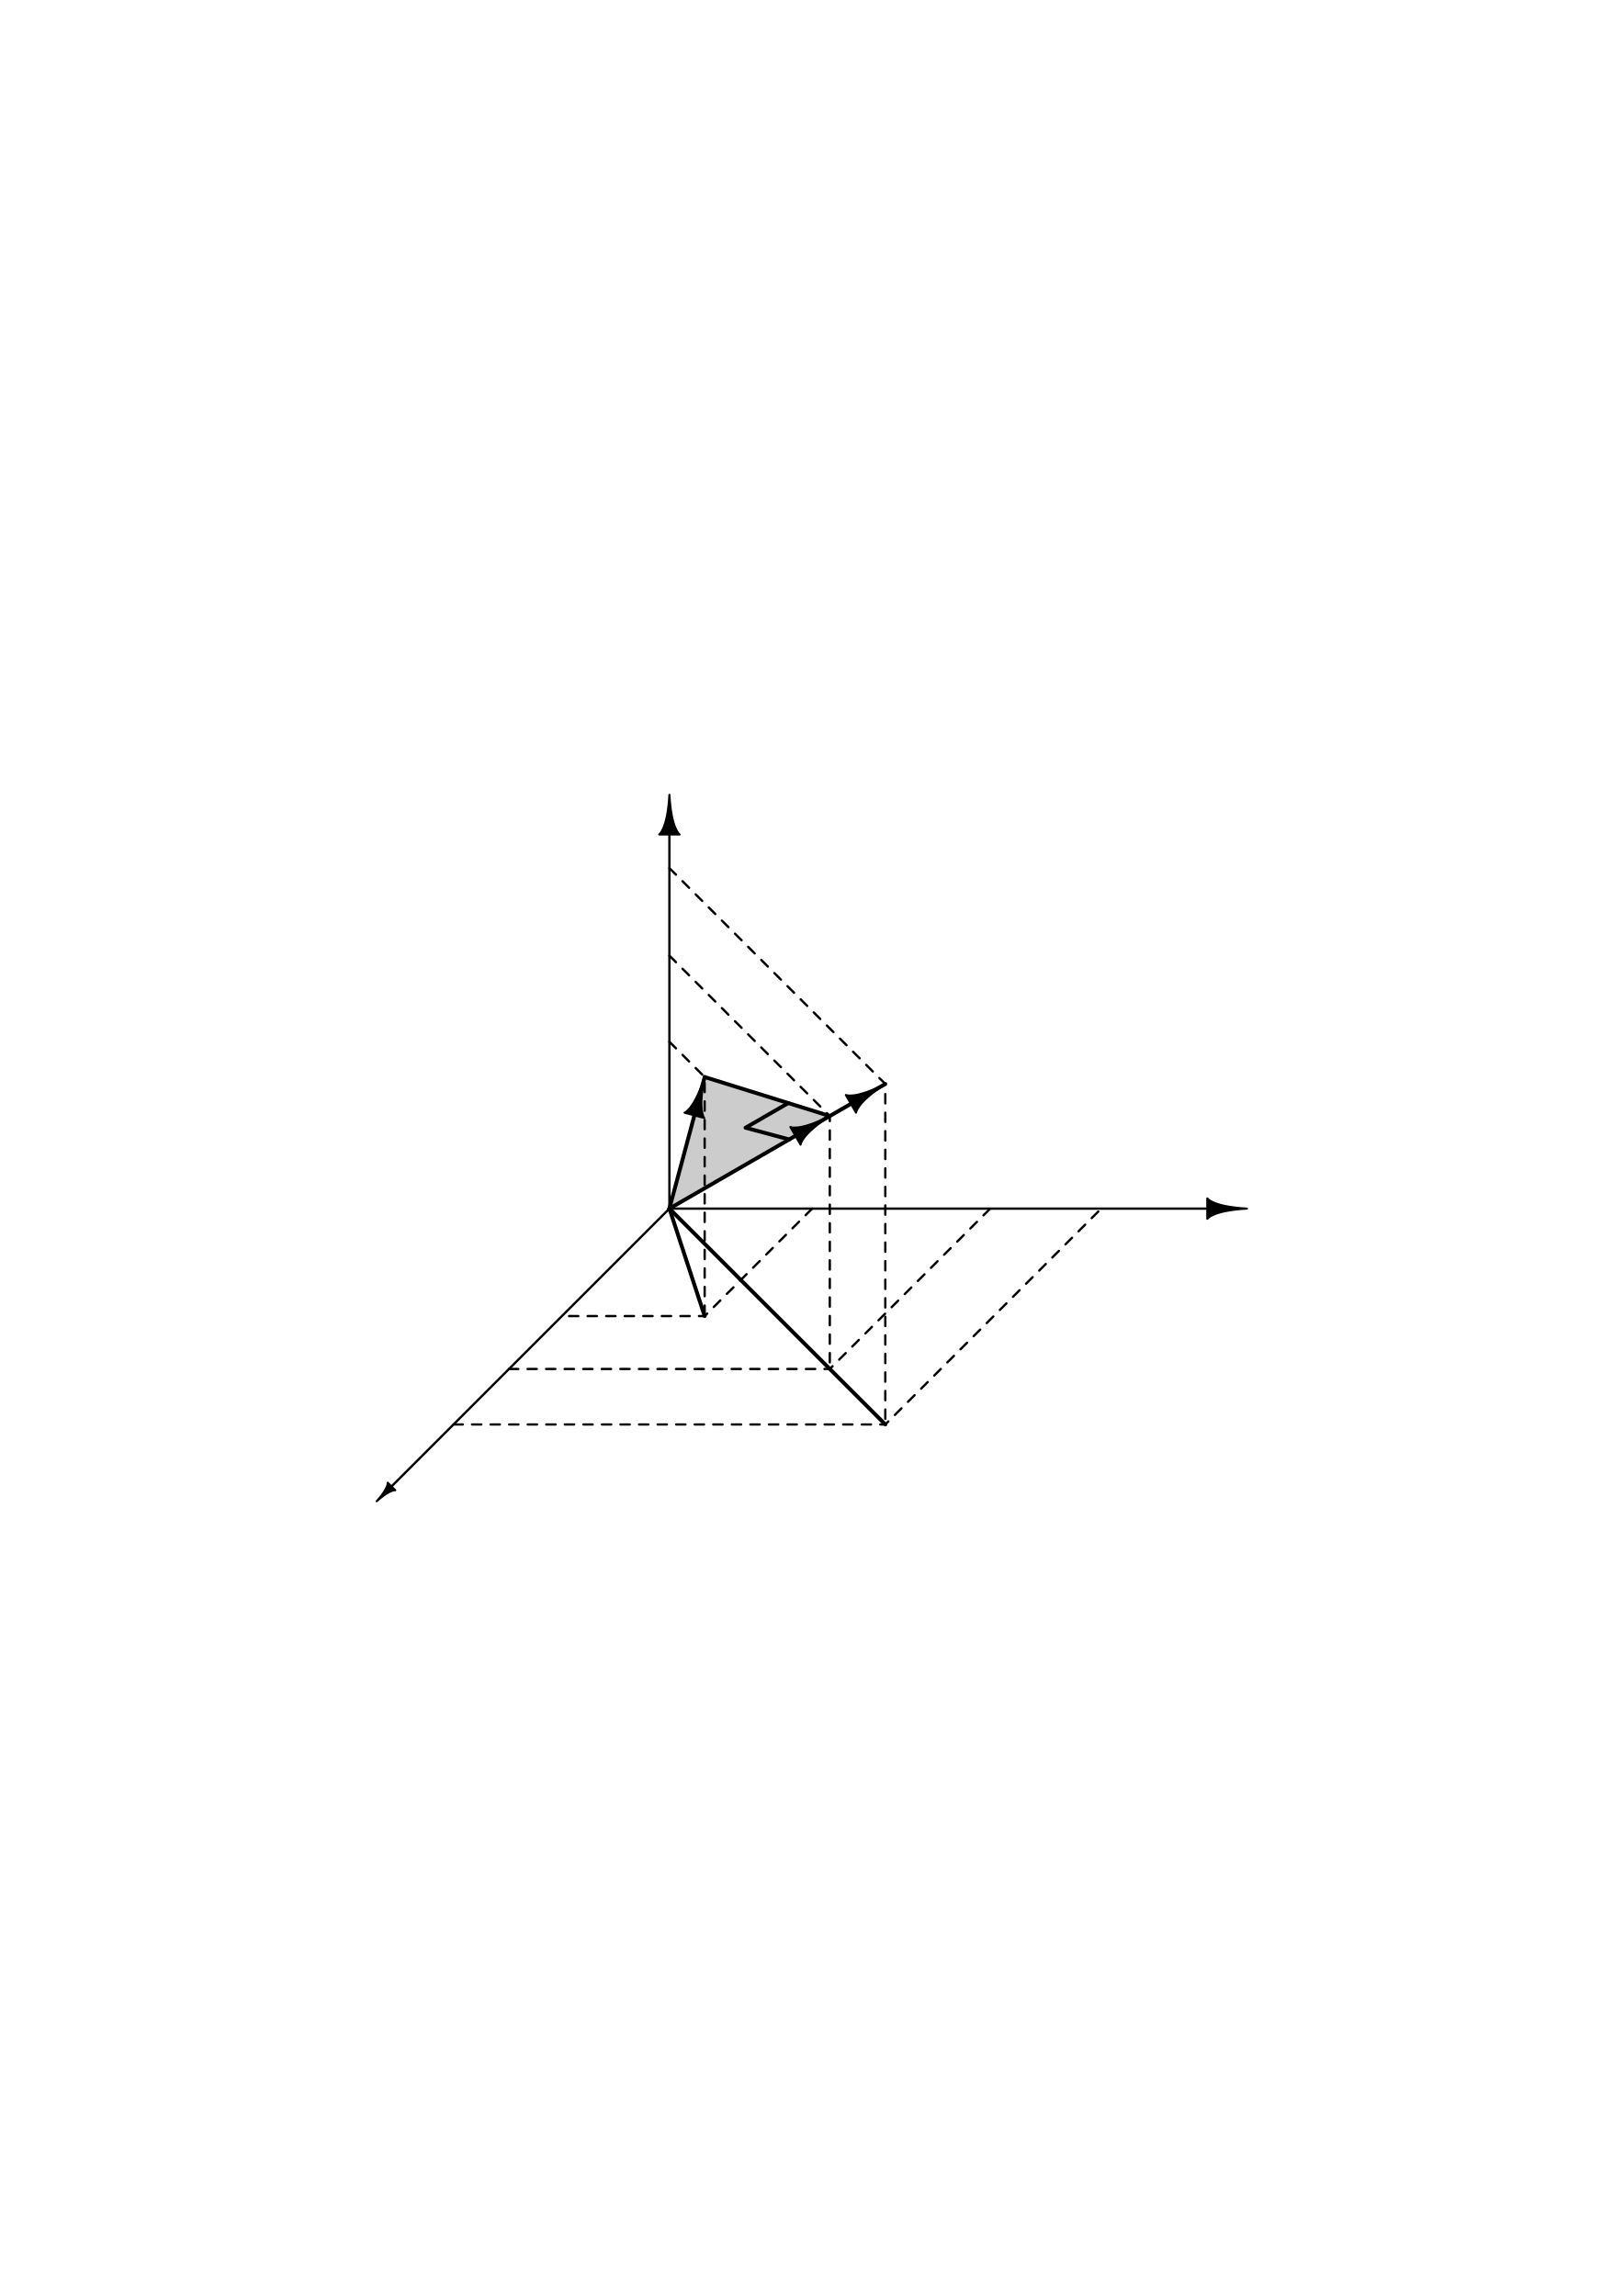
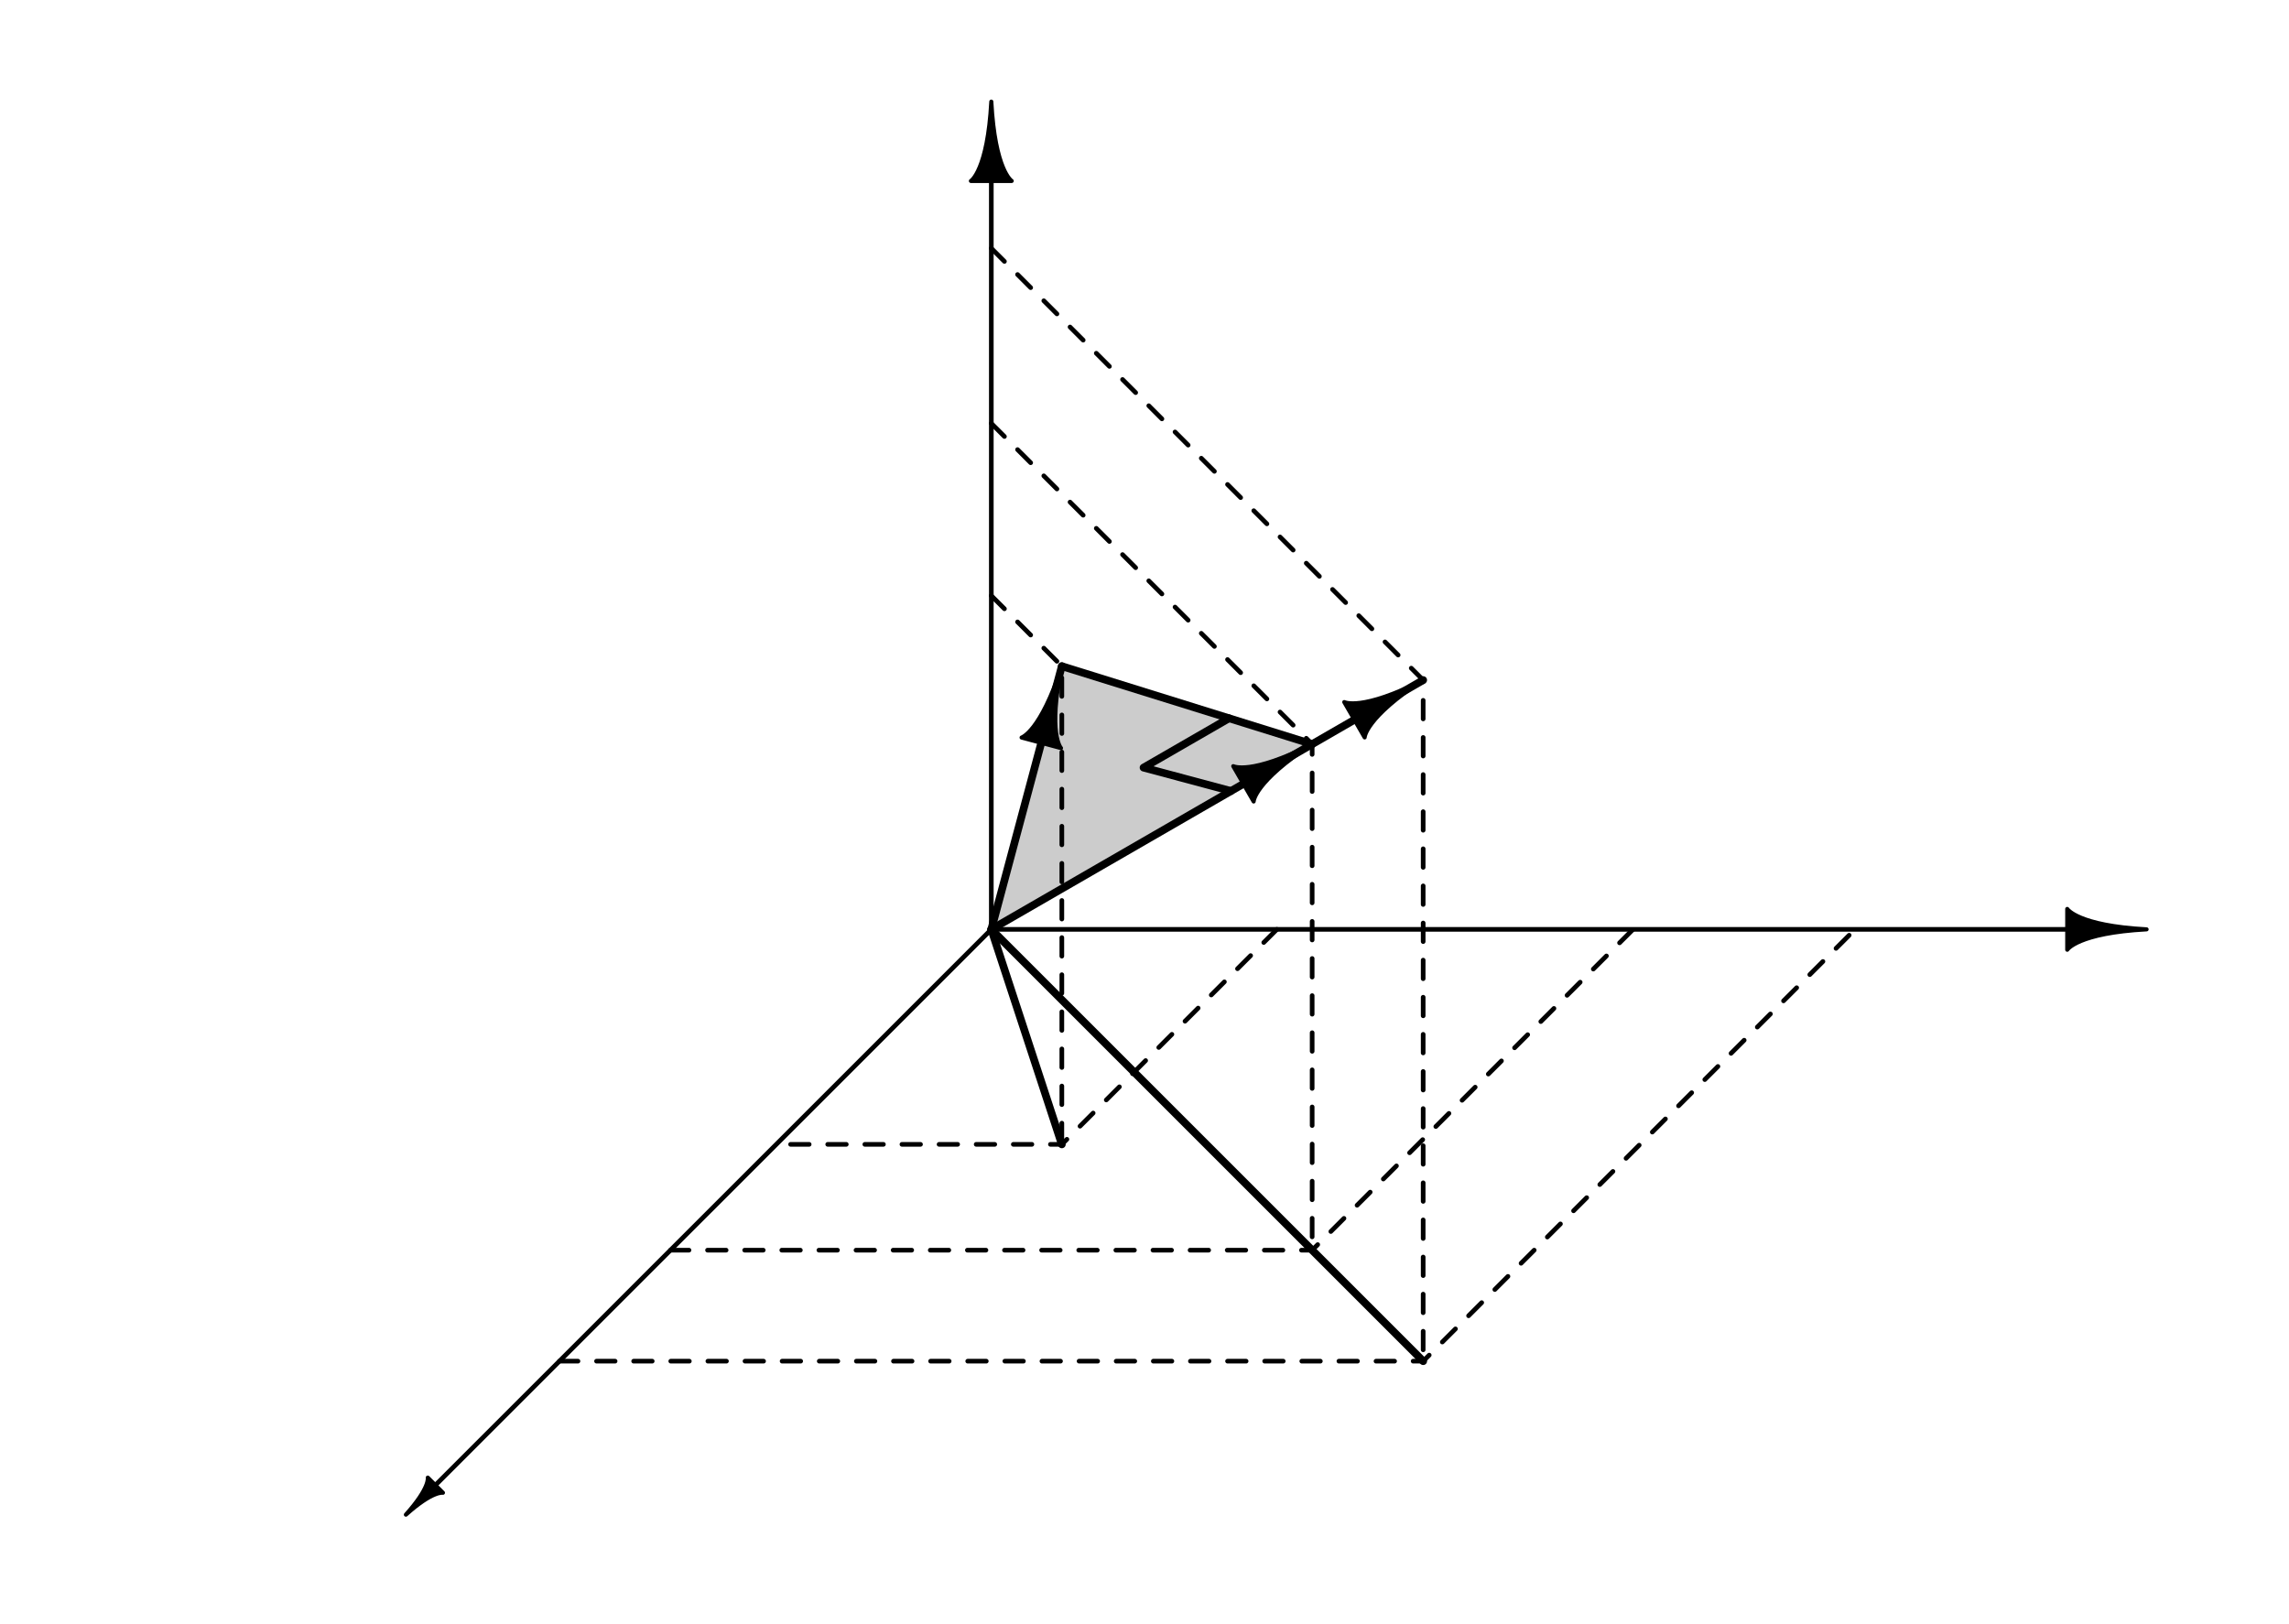
- <svg xmlns="http://www.w3.org/2000/svg" width="210mm" height="297mm" viewBox="0 0 210 297" version="1.1" id="svg13439">
+ <svg xmlns="http://www.w3.org/2000/svg" width="148mm" height="105mm" viewBox="0 0 148 105" version="1.1" id="svg13439">
  <defs id="defs13436" />
  <g id="layer1">
-     <path id="path872-19-8-7" d="m 89.81,144.275 -1.274,-0.341 c 0,0 1.216,-0.369 2.601,-4.614 -0.922,4.369 -0.054,5.297 -0.054,5.297 z" style="fill:#000000;fill-opacity:1;stroke:#000000;stroke-width:0.265;stroke-linecap:round;stroke-linejoin:round;stroke-miterlimit:4;stroke-dasharray:none;stroke-opacity:1" />
-     <path id="path872-19-8-5" d="m 110.057,142.783 -0.659,-1.142 c 0,0 1.121,0.599 5.102,-1.423 -3.742,2.437 -3.784,3.707 -3.784,3.707 z" style="fill:#000000;fill-opacity:1;stroke:#000000;stroke-width:0.265;stroke-linecap:round;stroke-linejoin:round;stroke-miterlimit:4;stroke-dasharray:none;stroke-opacity:1" />
-     <path style="fill:none;stroke:#000000;stroke-width:0.3;stroke-linecap:round;stroke-linejoin:round;stroke-miterlimit:4;stroke-dasharray:none;stroke-dashoffset:0;stroke-opacity:1" d="m 86.577,107.942 v 48.397" id="path997-8-9-6" />
-     <path style="fill:none;stroke:#000000;stroke-width:0.3;stroke-linecap:round;stroke-linejoin:round;stroke-miterlimit:4;stroke-dasharray:none;stroke-dashoffset:0;stroke-opacity:1" d="m 156.144,156.338 -69.567,0.001" id="path1526-3" />
-     <path id="path1905-9-1-9" d="m 156.144,156.338 v -1.319 c 0,0 0.671,1.079 5.13,1.319 -4.459,0.24 -5.13,1.319 -5.13,1.319 z" style="fill:#000000;fill-opacity:1;stroke:#000000;stroke-width:0.265;stroke-linecap:round;stroke-linejoin:round;stroke-miterlimit:4;stroke-dasharray:none;stroke-opacity:1" />
-     <g id="g3797" transform="matrix(0.5072713,-0.1359229,0.1359229,0.5072713,-835.7853,497.5497)" style="stroke-width:1.904">
+     <path id="path872-19-8-7" d="m 67.328,48.036 -1.274,-0.341 c 0,0 1.216,-0.369 2.601,-4.614 -0.922,4.369 -0.054,5.297 -0.054,5.297 z" style="fill:#000000;fill-opacity:1;stroke:#000000;stroke-width:0.265;stroke-linecap:round;stroke-linejoin:round;stroke-miterlimit:4;stroke-dasharray:none;stroke-opacity:1" />
+     <path id="path872-19-8-5" d="m 87.575,46.544 -0.659,-1.142 c 0,0 1.121,0.599 5.102,-1.423 -3.742,2.437 -3.784,3.707 -3.784,3.707 z" style="fill:#000000;fill-opacity:1;stroke:#000000;stroke-width:0.265;stroke-linecap:round;stroke-linejoin:round;stroke-miterlimit:4;stroke-dasharray:none;stroke-opacity:1" />
+     <path style="fill:none;stroke:#000000;stroke-width:0.3;stroke-linecap:round;stroke-linejoin:round;stroke-miterlimit:4;stroke-dasharray:none;stroke-dashoffset:0;stroke-opacity:1" d="m 64.095,11.702 v 48.397" id="path997-8-9-6" />
+     <path style="fill:none;stroke:#000000;stroke-width:0.3;stroke-linecap:round;stroke-linejoin:round;stroke-miterlimit:4;stroke-dasharray:none;stroke-dashoffset:0;stroke-opacity:1" d="m 133.662,60.099 -69.567,10e-4" id="path1526-3" />
+     <path id="path1905-9-1-9" d="m 133.662,60.099 v -1.319 c 0,0 0.671,1.079 5.13,1.319 -4.459,0.24 -5.13,1.319 -5.13,1.319 z" style="fill:#000000;fill-opacity:1;stroke:#000000;stroke-width:0.265;stroke-linecap:round;stroke-linejoin:round;stroke-miterlimit:4;stroke-dasharray:none;stroke-opacity:1" />
+     <g id="g3797" transform="matrix(0.5072713,-0.1359229,0.1359229,0.5072713,-858.2673,401.3106)" style="stroke-width:1.904">
      <path style="fill:none;stroke:#000000;stroke-width:0.571;stroke-linecap:round;stroke-linejoin:round;stroke-miterlimit:4;stroke-dasharray:none;stroke-dashoffset:0;stroke-opacity:1" d="m 1864.641,-173.01 -83.83,48.397" id="path1528-9" />
      <path id="path1907-9-5-3" d="m 1780.811,-124.614 0.659,1.142 c 0,0 -1.121,-0.599 -5.102,1.423 3.742,-2.437 3.784,-3.707 3.784,-3.707 z" style="fill:#000000;fill-opacity:1;stroke:#000000;stroke-width:0.505;stroke-linecap:round;stroke-linejoin:round;stroke-miterlimit:4;stroke-dasharray:none;stroke-opacity:1" />
    </g>
-     <path id="path1903-1-7-1" d="m 86.577,107.942 h -1.319 c 0,0 1.079,-0.671 1.319,-5.13 0.24,4.459 1.319,5.13 1.319,5.13 z" style="fill:#000000;fill-opacity:1;stroke:#000000;stroke-width:0.265;stroke-linecap:round;stroke-linejoin:round;stroke-miterlimit:4;stroke-dasharray:none;stroke-opacity:1" />
-     <path style="font-variation-settings:normal;vector-effect:none;fill:none;fill-opacity:1;stroke:#000000;stroke-width:0.5;stroke-linecap:round;stroke-linejoin:round;stroke-miterlimit:4;stroke-dasharray:none;stroke-dashoffset:0;stroke-opacity:1;-inkscape-stroke:none;stop-color:#000000" d="m 86.577,156.339 27.924,27.924" id="path6650" />
-     <path style="font-variation-settings:normal;vector-effect:none;fill:none;fill-opacity:1;stroke:#000000;stroke-width:0.5;stroke-linecap:round;stroke-linejoin:round;stroke-miterlimit:4;stroke-dasharray:none;stroke-dashoffset:0;stroke-opacity:1;-inkscape-stroke:none;stop-color:#000000" d="M 86.577,156.339 114.5,140.218" id="path6652" />
-     <path style="font-variation-settings:normal;fill:none;fill-opacity:1;stroke:#000000;stroke-width:0.3;stroke-linecap:round;stroke-linejoin:round;stroke-miterlimit:4;stroke-dasharray:1.2, 1.2;stroke-dashoffset:0;stroke-opacity:1;stop-color:#000000" d="m 86.577,112.295 27.923,27.923 v 44.045" id="path6654" />
-     <path style="font-variation-settings:normal;fill:none;fill-opacity:1;stroke:#000000;stroke-width:0.3;stroke-linecap:round;stroke-linejoin:round;stroke-miterlimit:4;stroke-dasharray:1.2, 1.2;stroke-dashoffset:0;stroke-opacity:1;stop-color:#000000" d="m 58.652,184.263 h 55.848 l 27.924,-27.924" id="path6656" />
-     <path style="font-variation-settings:normal;fill:none;fill-opacity:1;stroke:#000000;stroke-width:0.3;stroke-linecap:round;stroke-linejoin:round;stroke-miterlimit:4;stroke-dasharray:1.2, 1.2;stroke-dashoffset:0;stroke-opacity:1;stop-color:#000000" d="m 86.577,123.617 20.745,20.745 v 32.723" id="path3759" />
-     <path style="font-variation-settings:normal;fill:none;fill-opacity:1;stroke:#000000;stroke-width:0.3;stroke-linecap:round;stroke-linejoin:round;stroke-miterlimit:4;stroke-dasharray:1.2, 1.2;stroke-dashoffset:0;stroke-opacity:1;stop-color:#000000" d="m 65.83,177.085 h 41.492 l 20.746,-20.746" id="path3761" />
-     <path style="font-variation-settings:normal;vector-effect:none;fill:none;fill-opacity:1;stroke:#000000;stroke-width:0.5;stroke-linecap:round;stroke-linejoin:round;stroke-miterlimit:4;stroke-dasharray:none;stroke-dashoffset:0;stroke-opacity:1;-inkscape-stroke:none;stop-color:#000000" d="m 86.577,156.339 4.56,-17.02" id="path3648" />
-     <path style="font-variation-settings:normal;fill:none;fill-opacity:1;stroke:#000000;stroke-width:0.3;stroke-linecap:round;stroke-linejoin:round;stroke-miterlimit:4;stroke-dasharray:1.2, 1.2;stroke-dashoffset:0;stroke-opacity:1;stop-color:#000000" d="m 86.577,134.76 4.56,4.56 v 30.923" id="path3650" />
-     <path style="font-variation-settings:normal;fill:none;fill-opacity:1;stroke:#000000;stroke-width:0.3;stroke-linecap:round;stroke-linejoin:round;stroke-miterlimit:4;stroke-dasharray:1.2, 1.2;stroke-dashoffset:0;stroke-opacity:1;stop-color:#000000" d="m 105.041,156.339 -13.903,13.903 h -18.464" id="path3653" />
-     <path style="font-variation-settings:normal;vector-effect:none;fill:none;fill-opacity:1;stroke:#000000;stroke-width:0.5;stroke-linecap:round;stroke-linejoin:round;stroke-miterlimit:4;stroke-dasharray:none;stroke-dashoffset:0;stroke-opacity:1;-inkscape-stroke:none;stop-color:#000000" d="m 91.137,139.32 16.185,5.042" id="path3655" />
-     <path style="font-variation-settings:normal;vector-effect:none;fill:none;fill-opacity:1;stroke:#000000;stroke-width:0.5;stroke-linecap:round;stroke-linejoin:round;stroke-miterlimit:4;stroke-dasharray:none;stroke-dashoffset:0;stroke-opacity:1;-inkscape-stroke:none;stop-color:#000000" d="m 91.137,170.243 -4.56,-13.903" id="path6608" />
-     <path id="path9728" d="m 102.88,146.927 -0.659,-1.142 c 0,0 1.121,0.599 5.102,-1.423 -3.742,2.437 -3.784,3.707 -3.784,3.707 z" style="fill:#000000;fill-opacity:1;stroke:#000000;stroke-width:0.265;stroke-linecap:round;stroke-linejoin:round;stroke-miterlimit:4;stroke-dasharray:none;stroke-opacity:1" />
-     <path style="font-variation-settings:normal;vector-effect:none;fill:none;fill-opacity:1;stroke:#000000;stroke-width:0.5;stroke-linecap:round;stroke-linejoin:round;stroke-miterlimit:4;stroke-dasharray:none;stroke-dashoffset:0;stroke-opacity:1;-inkscape-stroke:none;stop-color:#000000" d="m 101.948,142.688 -5.527,3.191 5.652,1.514" id="path17499" />
-     <path style="font-variation-settings:normal;vector-effect:none;fill:#000000;fill-opacity:0.2;stroke:none;stroke-width:0.5;stroke-linecap:round;stroke-linejoin:round;stroke-miterlimit:4;stroke-dasharray:none;stroke-dashoffset:0;stroke-opacity:1;-inkscape-stroke:none;stop-color:#000000" d="m 91.137,139.32 16.185,5.042 -20.746,11.978 z" id="path17614" />
-     <flowRoot xml:space="preserve" id="flowRoot1027-6-5-1-5-15-37" style="font-style:normal;font-variant:normal;font-weight:normal;font-stretch:normal;font-size:26.667px;line-height:1.25;font-family:'Math Symbols';-inkscape-font-specification:'Math Symbols';letter-spacing:0px;word-spacing:0px;fill:#000000;fill-opacity:1;stroke:none" transform="matrix(0.2645833,0,0,0.2645833,35.18785,25.19689)">
+     <path id="path1903-1-7-1" d="m 64.095,11.702 h -1.319 c 0,0 1.079,-0.671 1.319,-5.13 0.24,4.459 1.319,5.13 1.319,5.13 z" style="fill:#000000;fill-opacity:1;stroke:#000000;stroke-width:0.265;stroke-linecap:round;stroke-linejoin:round;stroke-miterlimit:4;stroke-dasharray:none;stroke-opacity:1" />
+     <path style="font-variation-settings:normal;vector-effect:none;fill:none;fill-opacity:1;stroke:#000000;stroke-width:0.5;stroke-linecap:round;stroke-linejoin:round;stroke-miterlimit:4;stroke-dasharray:none;stroke-dashoffset:0;stroke-opacity:1;-inkscape-stroke:none;stop-color:#000000" d="m 64.095,60.1 27.924,27.924" id="path6650" />
+     <path style="font-variation-settings:normal;vector-effect:none;fill:none;fill-opacity:1;stroke:#000000;stroke-width:0.5;stroke-linecap:round;stroke-linejoin:round;stroke-miterlimit:4;stroke-dasharray:none;stroke-dashoffset:0;stroke-opacity:1;-inkscape-stroke:none;stop-color:#000000" d="M 64.095,60.1 92.018,43.979" id="path6652" />
+     <path style="font-variation-settings:normal;fill:none;fill-opacity:1;stroke:#000000;stroke-width:0.3;stroke-linecap:round;stroke-linejoin:round;stroke-miterlimit:4;stroke-dasharray:1.2, 1.2;stroke-dashoffset:0;stroke-opacity:1;stop-color:#000000" d="m 64.095,16.056 27.923,27.923 v 44.045" id="path6654" />
+     <path style="font-variation-settings:normal;fill:none;fill-opacity:1;stroke:#000000;stroke-width:0.3;stroke-linecap:round;stroke-linejoin:round;stroke-miterlimit:4;stroke-dasharray:1.2, 1.2;stroke-dashoffset:0;stroke-opacity:1;stop-color:#000000" d="m 36.17,88.024 h 55.848 l 27.924,-27.924" id="path6656" />
+     <path style="font-variation-settings:normal;fill:none;fill-opacity:1;stroke:#000000;stroke-width:0.3;stroke-linecap:round;stroke-linejoin:round;stroke-miterlimit:4;stroke-dasharray:1.2, 1.2;stroke-dashoffset:0;stroke-opacity:1;stop-color:#000000" d="m 64.095,27.378 20.745,20.745 v 32.723" id="path3759" />
+     <path style="font-variation-settings:normal;fill:none;fill-opacity:1;stroke:#000000;stroke-width:0.3;stroke-linecap:round;stroke-linejoin:round;stroke-miterlimit:4;stroke-dasharray:1.2, 1.2;stroke-dashoffset:0;stroke-opacity:1;stop-color:#000000" d="m 43.348,80.846 h 41.492 l 20.746,-20.746" id="path3761" />
+     <path style="font-variation-settings:normal;vector-effect:none;fill:none;fill-opacity:1;stroke:#000000;stroke-width:0.5;stroke-linecap:round;stroke-linejoin:round;stroke-miterlimit:4;stroke-dasharray:none;stroke-dashoffset:0;stroke-opacity:1;-inkscape-stroke:none;stop-color:#000000" d="m 64.095,60.1 4.56,-17.02" id="path3648" />
+     <path style="font-variation-settings:normal;fill:none;fill-opacity:1;stroke:#000000;stroke-width:0.3;stroke-linecap:round;stroke-linejoin:round;stroke-miterlimit:4;stroke-dasharray:1.2, 1.2;stroke-dashoffset:0;stroke-opacity:1;stop-color:#000000" d="m 64.095,38.521 4.56,4.56 v 30.923" id="path3650" />
+     <path style="font-variation-settings:normal;fill:none;fill-opacity:1;stroke:#000000;stroke-width:0.3;stroke-linecap:round;stroke-linejoin:round;stroke-miterlimit:4;stroke-dasharray:1.2, 1.2;stroke-dashoffset:0;stroke-opacity:1;stop-color:#000000" d="m 82.559,60.1 -13.903,13.903 h -18.464" id="path3653" />
+     <path style="font-variation-settings:normal;vector-effect:none;fill:none;fill-opacity:1;stroke:#000000;stroke-width:0.5;stroke-linecap:round;stroke-linejoin:round;stroke-miterlimit:4;stroke-dasharray:none;stroke-dashoffset:0;stroke-opacity:1;-inkscape-stroke:none;stop-color:#000000" d="m 68.655,43.081 16.185,5.042" id="path3655" />
+     <path style="font-variation-settings:normal;vector-effect:none;fill:none;fill-opacity:1;stroke:#000000;stroke-width:0.5;stroke-linecap:round;stroke-linejoin:round;stroke-miterlimit:4;stroke-dasharray:none;stroke-dashoffset:0;stroke-opacity:1;-inkscape-stroke:none;stop-color:#000000" d="m 68.655,74.004 -4.56,-13.903" id="path6608" />
+     <path id="path9728" d="m 80.398,50.688 -0.659,-1.142 c 0,0 1.121,0.599 5.102,-1.423 -3.742,2.437 -3.784,3.707 -3.784,3.707 z" style="fill:#000000;fill-opacity:1;stroke:#000000;stroke-width:0.265;stroke-linecap:round;stroke-linejoin:round;stroke-miterlimit:4;stroke-dasharray:none;stroke-opacity:1" />
+     <path style="font-variation-settings:normal;vector-effect:none;fill:none;fill-opacity:1;stroke:#000000;stroke-width:0.5;stroke-linecap:round;stroke-linejoin:round;stroke-miterlimit:4;stroke-dasharray:none;stroke-dashoffset:0;stroke-opacity:1;-inkscape-stroke:none;stop-color:#000000" d="m 79.466,46.449 -5.527,3.191 5.652,1.514" id="path17499" />
+     <path style="font-variation-settings:normal;vector-effect:none;fill:#000000;fill-opacity:0.2;stroke:none;stroke-width:0.5;stroke-linecap:round;stroke-linejoin:round;stroke-miterlimit:4;stroke-dasharray:none;stroke-dashoffset:0;stroke-opacity:1;-inkscape-stroke:none;stop-color:#000000" d="m 68.655,43.081 16.185,5.042 -20.746,11.978 z" id="path17614" />
+     <flowRoot xml:space="preserve" id="flowRoot1027-6-5-1-5-15-37" style="font-style:normal;font-variant:normal;font-weight:normal;font-stretch:normal;font-size:26.667px;line-height:1.25;font-family:'Math Symbols';-inkscape-font-specification:'Math Symbols';letter-spacing:0px;word-spacing:0px;fill:#000000;fill-opacity:1;stroke:none" transform="matrix(0.2645833,0,0,0.2645833,12.70578,-71.04215)">
      <flowRegion id="flowRegion1023-6-9-7-1-2-40">
        <rect id="rect1021-2-9-4-3-2-5" width="182.622" height="96.283" x="150.69" y="314.739" />
      </flowRegion>
      <flowPara id="flowPara1025-1-57-2-9-2-19" style="font-style:normal;font-variant:normal;font-weight:normal;font-stretch:normal;font-size:32px;font-family:'CMU Serif';-inkscape-font-specification:'CMU Serif'">$r$</flowPara>
    </flowRoot>
-     <flowRoot xml:space="preserve" id="flowRoot1027-6-5-1-5-15-37-7" style="font-style:normal;font-variant:normal;font-weight:normal;font-stretch:normal;font-size:26.667px;line-height:1.25;font-family:'Math Symbols';-inkscape-font-specification:'Math Symbols';letter-spacing:0px;word-spacing:0px;fill:#000000;fill-opacity:1;stroke:none" transform="matrix(0.2645833,0,0,0.2645833,22.5809,79.76169)">
+     <flowRoot xml:space="preserve" id="flowRoot1027-6-5-1-5-15-37-7" style="font-style:normal;font-variant:normal;font-weight:normal;font-stretch:normal;font-size:26.667px;line-height:1.25;font-family:'Math Symbols';-inkscape-font-specification:'Math Symbols';letter-spacing:0px;word-spacing:0px;fill:#000000;fill-opacity:1;stroke:none" transform="matrix(0.2645833,0,0,0.2645833,0.09883165,-16.47735)">
      <flowRegion id="flowRegion1023-6-9-7-1-2-40-0">
        <rect id="rect1021-2-9-4-3-2-5-1" width="182.622" height="96.283" x="150.69" y="314.739" />
      </flowRegion>
      <flowPara id="flowPara1025-1-57-2-9-2-19-0" style="font-style:normal;font-variant:normal;font-weight:normal;font-stretch:normal;font-size:32px;font-family:'CMU Serif';-inkscape-font-specification:'CMU Serif'">$a$</flowPara>
    </flowRoot>
-     <flowRoot xml:space="preserve" id="flowRoot1027-6-5-1-5-15-37-3" style="font-style:normal;font-variant:normal;font-weight:normal;font-stretch:normal;font-size:26.667px;line-height:1.25;font-family:'Math Symbols';-inkscape-font-specification:'Math Symbols';letter-spacing:0px;word-spacing:0px;fill:#000000;fill-opacity:1;stroke:none" transform="matrix(0.2645833,0,0,0.2645833,100.6765,64.57643)">
+     <flowRoot xml:space="preserve" id="flowRoot1027-6-5-1-5-15-37-3" style="font-style:normal;font-variant:normal;font-weight:normal;font-stretch:normal;font-size:26.667px;line-height:1.25;font-family:'Math Symbols';-inkscape-font-specification:'Math Symbols';letter-spacing:0px;word-spacing:0px;fill:#000000;fill-opacity:1;stroke:none" transform="matrix(0.2645833,0,0,0.2645833,78.19445,-31.66261)">
      <flowRegion id="flowRegion1023-6-9-7-1-2-40-5">
        <rect id="rect1021-2-9-4-3-2-5-8" width="182.622" height="96.283" x="150.69" y="314.739" />
      </flowRegion>
      <flowPara id="flowPara1025-1-57-2-9-2-19-3" style="font-style:normal;font-variant:normal;font-weight:normal;font-stretch:normal;font-size:32px;font-family:'CMU Serif';-inkscape-font-specification:'CMU Serif'">$q$</flowPara>
    </flowRoot>
-     <flowRoot xml:space="preserve" id="flowRoot1551" style="font-style:normal;font-variant:normal;font-weight:normal;font-stretch:normal;font-size:26.667px;line-height:1.25;font-family:'Math Symbols';-inkscape-font-specification:'Math Symbols';letter-spacing:0px;word-spacing:0px;fill:#000000;fill-opacity:1;stroke:none" transform="matrix(0.2645833,0,0,0.2645833,35.18785,35.78023)">
+     <flowRoot xml:space="preserve" id="flowRoot1551" style="font-style:normal;font-variant:normal;font-weight:normal;font-stretch:normal;font-size:26.667px;line-height:1.25;font-family:'Math Symbols';-inkscape-font-specification:'Math Symbols';letter-spacing:0px;word-spacing:0px;fill:#000000;fill-opacity:1;stroke:none" transform="matrix(0.2645833,0,0,0.2645833,12.70578,-60.45882)">
      <flowRegion id="flowRegion1547">
        <rect id="rect1545" width="182.622" height="96.283" x="150.69" y="314.739" />
      </flowRegion>
      <flowPara id="flowPara1549" style="font-style:normal;font-variant:normal;font-weight:normal;font-stretch:normal;font-size:32px;font-family:'CMU Serif';-inkscape-font-specification:'CMU Serif'">$z$</flowPara>
    </flowRoot>
-     <flowRoot xml:space="preserve" id="flowRoot1859" style="font-style:normal;font-variant:normal;font-weight:normal;font-stretch:normal;font-size:26.667px;line-height:1.25;font-family:'Math Symbols';-inkscape-font-specification:'Math Symbols';letter-spacing:0px;word-spacing:0px;fill:#000000;fill-opacity:1;stroke:none" transform="matrix(0.2645833,0,0,0.2645833,35.18785,46.36356)">
+     <flowRoot xml:space="preserve" id="flowRoot1859" style="font-style:normal;font-variant:normal;font-weight:normal;font-stretch:normal;font-size:26.667px;line-height:1.25;font-family:'Math Symbols';-inkscape-font-specification:'Math Symbols';letter-spacing:0px;word-spacing:0px;fill:#000000;fill-opacity:1;stroke:none" transform="matrix(0.2645833,0,0,0.2645833,12.70578,-49.87548)">
      <flowRegion id="flowRegion1855">
        <rect id="rect1853" width="182.622" height="96.283" x="150.69" y="314.739" />
      </flowRegion>
      <flowPara id="flowPara1857" style="font-style:normal;font-variant:normal;font-weight:normal;font-stretch:normal;font-size:32px;font-family:'CMU Serif';-inkscape-font-specification:'CMU Serif'">$c$</flowPara>
    </flowRoot>
-     <flowRoot xml:space="preserve" id="flowRoot1859-9" style="font-style:normal;font-variant:normal;font-weight:normal;font-stretch:normal;font-size:26.667px;line-height:1.25;font-family:'Math Symbols';-inkscape-font-specification:'Math Symbols';letter-spacing:0px;word-spacing:0px;fill:#000000;fill-opacity:1;stroke:none" transform="matrix(0.2645833,0,0,0.2645833,50.35958,60.04057)">
+     <flowRoot xml:space="preserve" id="flowRoot1859-9" style="font-style:normal;font-variant:normal;font-weight:normal;font-stretch:normal;font-size:26.667px;line-height:1.25;font-family:'Math Symbols';-inkscape-font-specification:'Math Symbols';letter-spacing:0px;word-spacing:0px;fill:#000000;fill-opacity:1;stroke:none" transform="matrix(0.2645833,0,0,0.2645833,27.87751,-36.19847)">
      <flowRegion id="flowRegion1855-1">
        <rect id="rect1853-6" width="182.622" height="96.283" x="150.69" y="314.739" />
      </flowRegion>
      <flowPara id="flowPara1857-2" style="font-style:normal;font-variant:normal;font-weight:normal;font-stretch:normal;font-size:32px;font-family:'CMU Serif';-inkscape-font-specification:'CMU Serif'">$\alpha$</flowPara>
    </flowRoot>
-     <flowRoot xml:space="preserve" id="flowRoot2629" style="font-style:normal;font-variant:normal;font-weight:normal;font-stretch:normal;font-size:26.667px;line-height:1.25;font-family:'Math Symbols';-inkscape-font-specification:'Math Symbols';letter-spacing:0px;word-spacing:0px;fill:#000000;fill-opacity:1;stroke:none" transform="matrix(0.2645833,0,0,0.2645833,35.18785,56.94689)">
+     <flowRoot xml:space="preserve" id="flowRoot2629" style="font-style:normal;font-variant:normal;font-weight:normal;font-stretch:normal;font-size:26.667px;line-height:1.25;font-family:'Math Symbols';-inkscape-font-specification:'Math Symbols';letter-spacing:0px;word-spacing:0px;fill:#000000;fill-opacity:1;stroke:none" transform="matrix(0.2645833,0,0,0.2645833,12.70578,-39.29215)">
      <flowRegion id="flowRegion2625">
        <rect id="rect2623" width="182.622" height="96.283" x="150.69" y="314.739" />
      </flowRegion>
      <flowPara id="flowPara2627" style="font-style:normal;font-variant:normal;font-weight:normal;font-stretch:normal;font-size:32px;font-family:'CMU Serif';-inkscape-font-specification:'CMU Serif'">$\vec{u}$</flowPara>
    </flowRoot>
-     <flowRoot xml:space="preserve" id="flowRoot2629-9" style="font-style:normal;font-variant:normal;font-weight:normal;font-stretch:normal;font-size:26.667px;line-height:1.25;font-family:'Math Symbols';-inkscape-font-specification:'Math Symbols';letter-spacing:0px;word-spacing:0px;fill:#000000;fill-opacity:1;stroke:none" transform="matrix(0.2645833,0,0,0.2645833,75.83027,50.63713)">
+     <flowRoot xml:space="preserve" id="flowRoot2629-9" style="font-style:normal;font-variant:normal;font-weight:normal;font-stretch:normal;font-size:26.667px;line-height:1.25;font-family:'Math Symbols';-inkscape-font-specification:'Math Symbols';letter-spacing:0px;word-spacing:0px;fill:#000000;fill-opacity:1;stroke:none" transform="matrix(0.2645833,0,0,0.2645833,53.3482,-45.60191)">
      <flowRegion id="flowRegion2625-7">
        <rect id="rect2623-7" width="182.622" height="96.283" x="150.69" y="314.739" />
      </flowRegion>
      <flowPara id="flowPara2627-0" style="font-style:normal;font-variant:normal;font-weight:normal;font-stretch:normal;font-size:32px;font-family:'CMU Serif';-inkscape-font-specification:'CMU Serif'">$\vec{v}$</flowPara>
    </flowRoot>
-     <flowRoot xml:space="preserve" id="flowRoot2629-9-9" style="font-style:normal;font-variant:normal;font-weight:normal;font-stretch:normal;font-size:26.667px;line-height:1.25;font-family:'Math Symbols';-inkscape-font-specification:'Math Symbols';letter-spacing:0px;word-spacing:0px;fill:#000000;fill-opacity:1;stroke:none" transform="matrix(0.2645833,0,0,0.2645833,58.79172,64.54052)">
+     <flowRoot xml:space="preserve" id="flowRoot2629-9-9" style="font-style:normal;font-variant:normal;font-weight:normal;font-stretch:normal;font-size:26.667px;line-height:1.25;font-family:'Math Symbols';-inkscape-font-specification:'Math Symbols';letter-spacing:0px;word-spacing:0px;fill:#000000;fill-opacity:1;stroke:none" transform="matrix(0.2645833,0,0,0.2645833,36.30965,-31.69852)">
      <flowRegion id="flowRegion2625-7-7">
        <rect id="rect2623-7-8" width="182.622" height="96.283" x="150.69" y="314.739" />
      </flowRegion>
      <flowPara id="flowPara2627-0-0" style="font-style:normal;font-variant:normal;font-weight:normal;font-stretch:normal;font-size:32px;font-family:'CMU Serif';-inkscape-font-specification:'CMU Serif'">$\vec{w}$</flowPara>
    </flowRoot>
-     <flowRoot xml:space="preserve" id="flowRoot4460" style="font-style:normal;font-variant:normal;font-weight:normal;font-stretch:normal;font-size:26.667px;line-height:1.25;font-family:'Math Symbols';-inkscape-font-specification:'Math Symbols';letter-spacing:0px;word-spacing:0px;fill:#000000;fill-opacity:1;stroke:none" transform="matrix(0.2645833,0,0,0.2645833,86.4778,64.57643)">
+     <flowRoot xml:space="preserve" id="flowRoot4460" style="font-style:normal;font-variant:normal;font-weight:normal;font-stretch:normal;font-size:26.667px;line-height:1.25;font-family:'Math Symbols';-inkscape-font-specification:'Math Symbols';letter-spacing:0px;word-spacing:0px;fill:#000000;fill-opacity:1;stroke:none" transform="matrix(0.2645833,0,0,0.2645833,63.99573,-31.66261)">
      <flowRegion id="flowRegion4456">
        <rect id="rect4454" width="182.622" height="96.283" x="150.69" y="314.739" />
      </flowRegion>
      <flowPara id="flowPara4458" style="font-style:normal;font-variant:normal;font-weight:normal;font-stretch:normal;font-size:32px;font-family:'CMU Serif';-inkscape-font-specification:'CMU Serif'">$y$</flowPara>
    </flowRoot>
-     <flowRoot xml:space="preserve" id="flowRoot4702" style="font-style:normal;font-variant:normal;font-weight:normal;font-stretch:normal;font-size:26.667px;line-height:1.25;font-family:'Math Symbols';-inkscape-font-specification:'Math Symbols';letter-spacing:0px;word-spacing:0px;fill:#000000;fill-opacity:1;stroke:none" transform="matrix(0.2645833,0,0,0.2645833,68.56512,64.57643)">
+     <flowRoot xml:space="preserve" id="flowRoot4702" style="font-style:normal;font-variant:normal;font-weight:normal;font-stretch:normal;font-size:26.667px;line-height:1.25;font-family:'Math Symbols';-inkscape-font-specification:'Math Symbols';letter-spacing:0px;word-spacing:0px;fill:#000000;fill-opacity:1;stroke:none" transform="matrix(0.2645833,0,0,0.2645833,46.08305,-31.66261)">
      <flowRegion id="flowRegion4698">
        <rect id="rect4696" width="182.622" height="96.283" x="150.69" y="314.739" />
      </flowRegion>
      <flowPara id="flowPara4700" style="font-style:normal;font-variant:normal;font-weight:normal;font-stretch:normal;font-size:32px;font-family:'CMU Serif';-inkscape-font-specification:'CMU Serif'">$b$</flowPara>
    </flowRoot>
-     <flowRoot xml:space="preserve" id="flowRoot6392" style="font-style:normal;font-variant:normal;font-weight:normal;font-stretch:normal;font-size:26.667px;line-height:1.25;font-family:'Math Symbols';-inkscape-font-specification:'Math Symbols';letter-spacing:0px;word-spacing:0px;fill:#000000;fill-opacity:1;stroke:none" transform="matrix(0.2645833,0,0,0.2645833,15.71155,86.92686)">
+     <flowRoot xml:space="preserve" id="flowRoot6392" style="font-style:normal;font-variant:normal;font-weight:normal;font-stretch:normal;font-size:26.667px;line-height:1.25;font-family:'Math Symbols';-inkscape-font-specification:'Math Symbols';letter-spacing:0px;word-spacing:0px;fill:#000000;fill-opacity:1;stroke:none" transform="matrix(0.2645833,0,0,0.2645833,-6.770524,-9.31218)">
      <flowRegion id="flowRegion6388">
        <rect id="rect6386" width="182.622" height="96.283" x="150.69" y="314.739" />
      </flowRegion>
      <flowPara id="flowPara6390" style="font-style:normal;font-variant:normal;font-weight:normal;font-stretch:normal;font-size:32px;font-family:'CMU Serif';-inkscape-font-specification:'CMU Serif'">$x$</flowPara>
    </flowRoot>
-     <flowRoot xml:space="preserve" id="flowRoot6766" style="font-style:normal;font-variant:normal;font-weight:normal;font-stretch:normal;font-size:26.667px;line-height:1.25;font-family:'Math Symbols';-inkscape-font-specification:'Math Symbols';letter-spacing:0px;word-spacing:0px;fill:#000000;fill-opacity:1;stroke:none" transform="matrix(0.2645833,0,0,0.2645833,8.349163,93.89482)">
+     <flowRoot xml:space="preserve" id="flowRoot6766" style="font-style:normal;font-variant:normal;font-weight:normal;font-stretch:normal;font-size:26.667px;line-height:1.25;font-family:'Math Symbols';-inkscape-font-specification:'Math Symbols';letter-spacing:0px;word-spacing:0px;fill:#000000;fill-opacity:1;stroke:none" transform="matrix(0.2645833,0,0,0.2645833,-14.13291,-2.344218)">
      <flowRegion id="flowRegion6762">
        <rect id="rect6760" width="182.622" height="96.283" x="150.69" y="314.739" />
      </flowRegion>
      <flowPara id="flowPara6764" style="font-style:normal;font-variant:normal;font-weight:normal;font-stretch:normal;font-size:32px;font-family:'CMU Serif';-inkscape-font-specification:'CMU Serif'">$p$</flowPara>
    </flowRoot>
  </g>
</svg>
